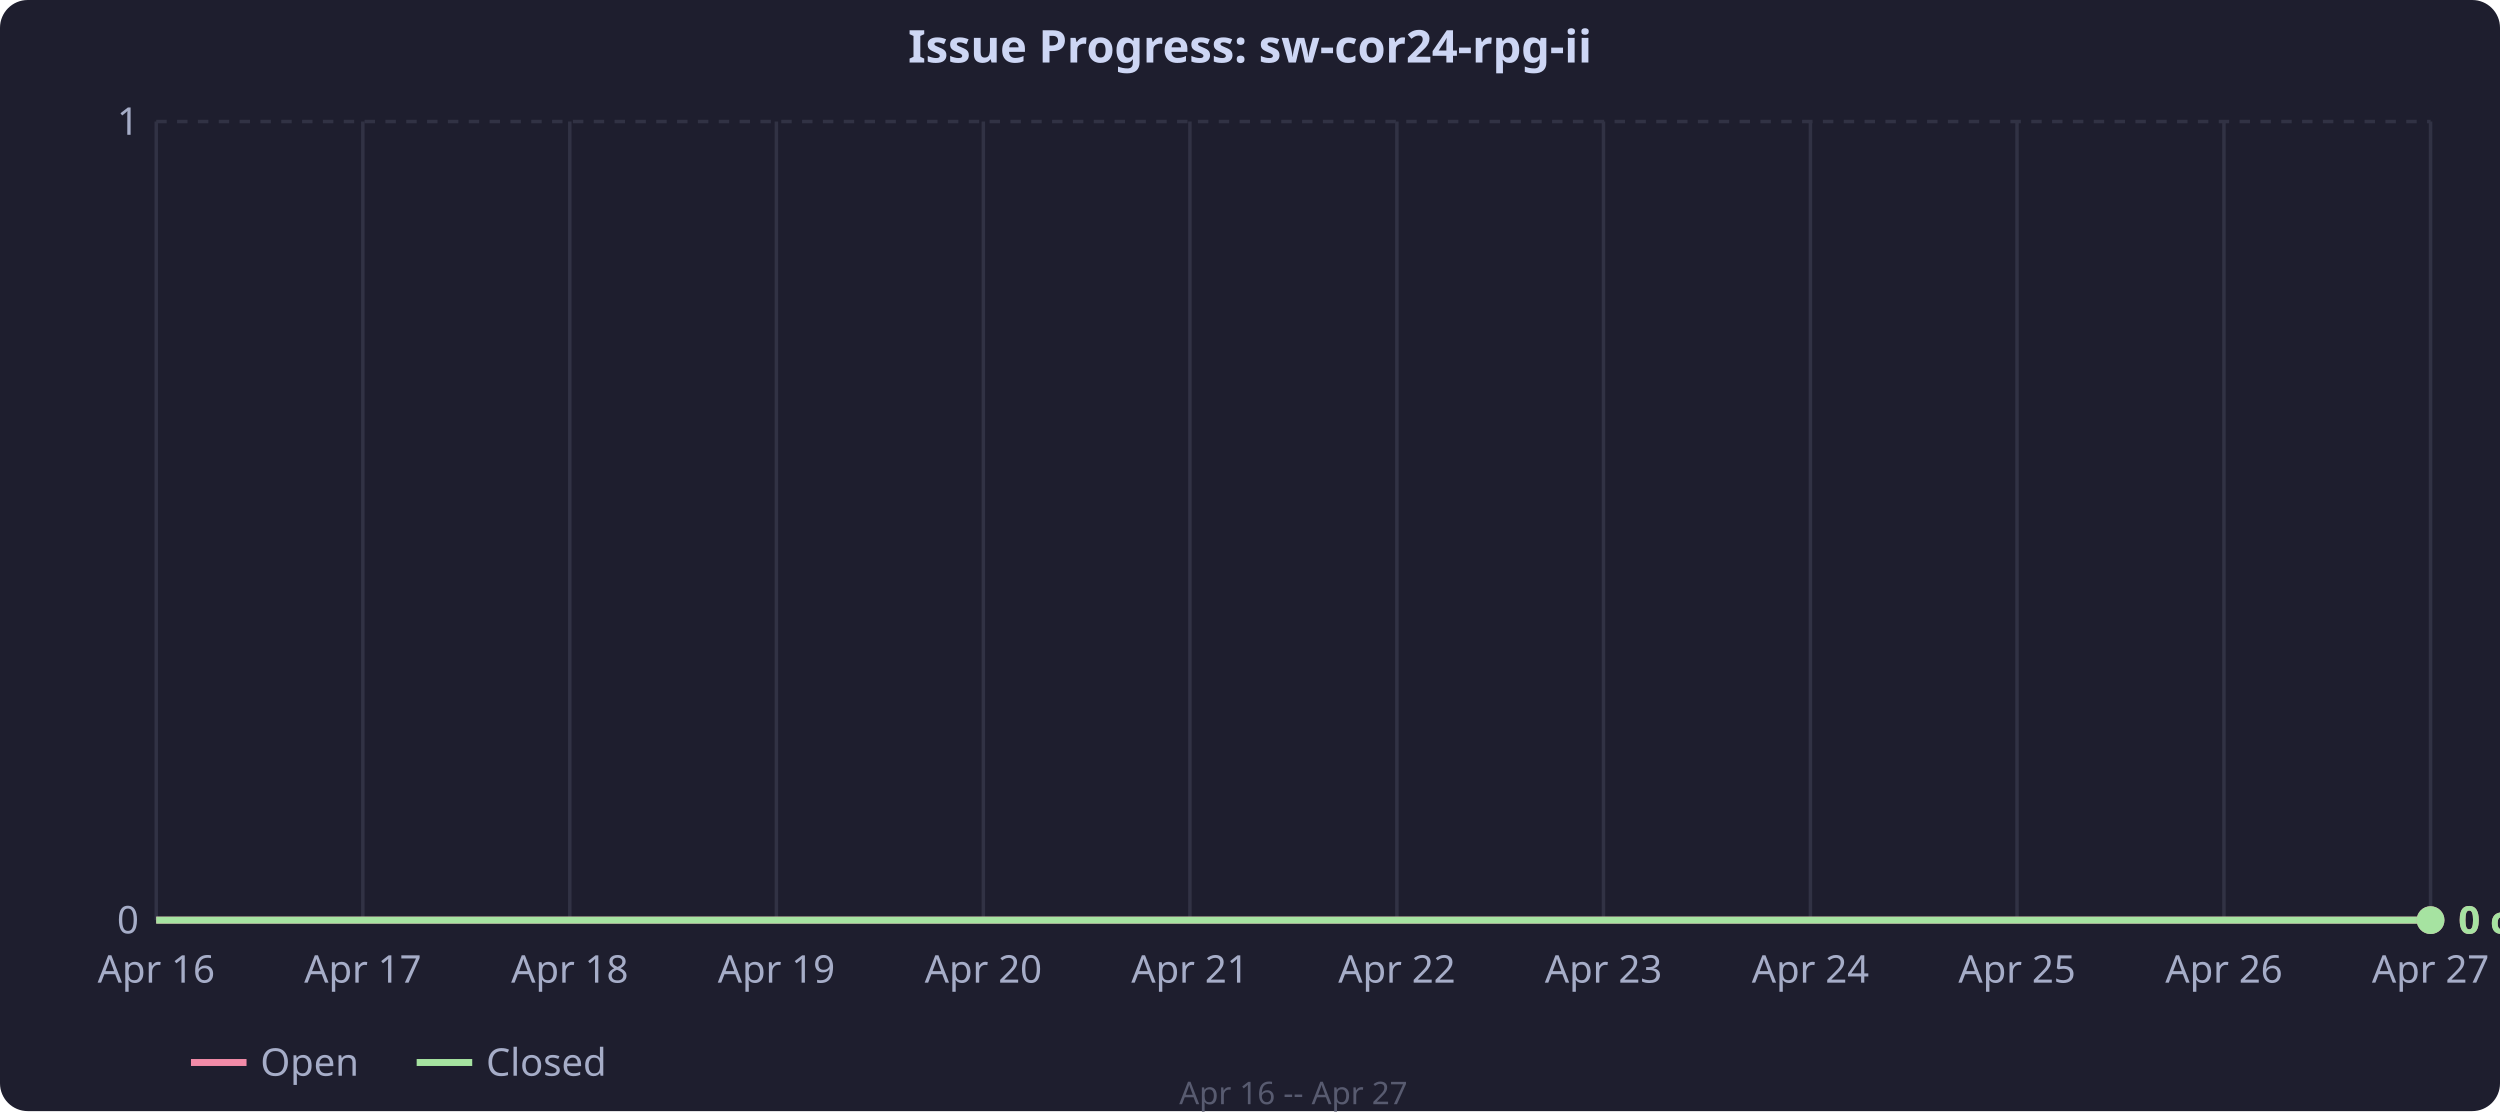
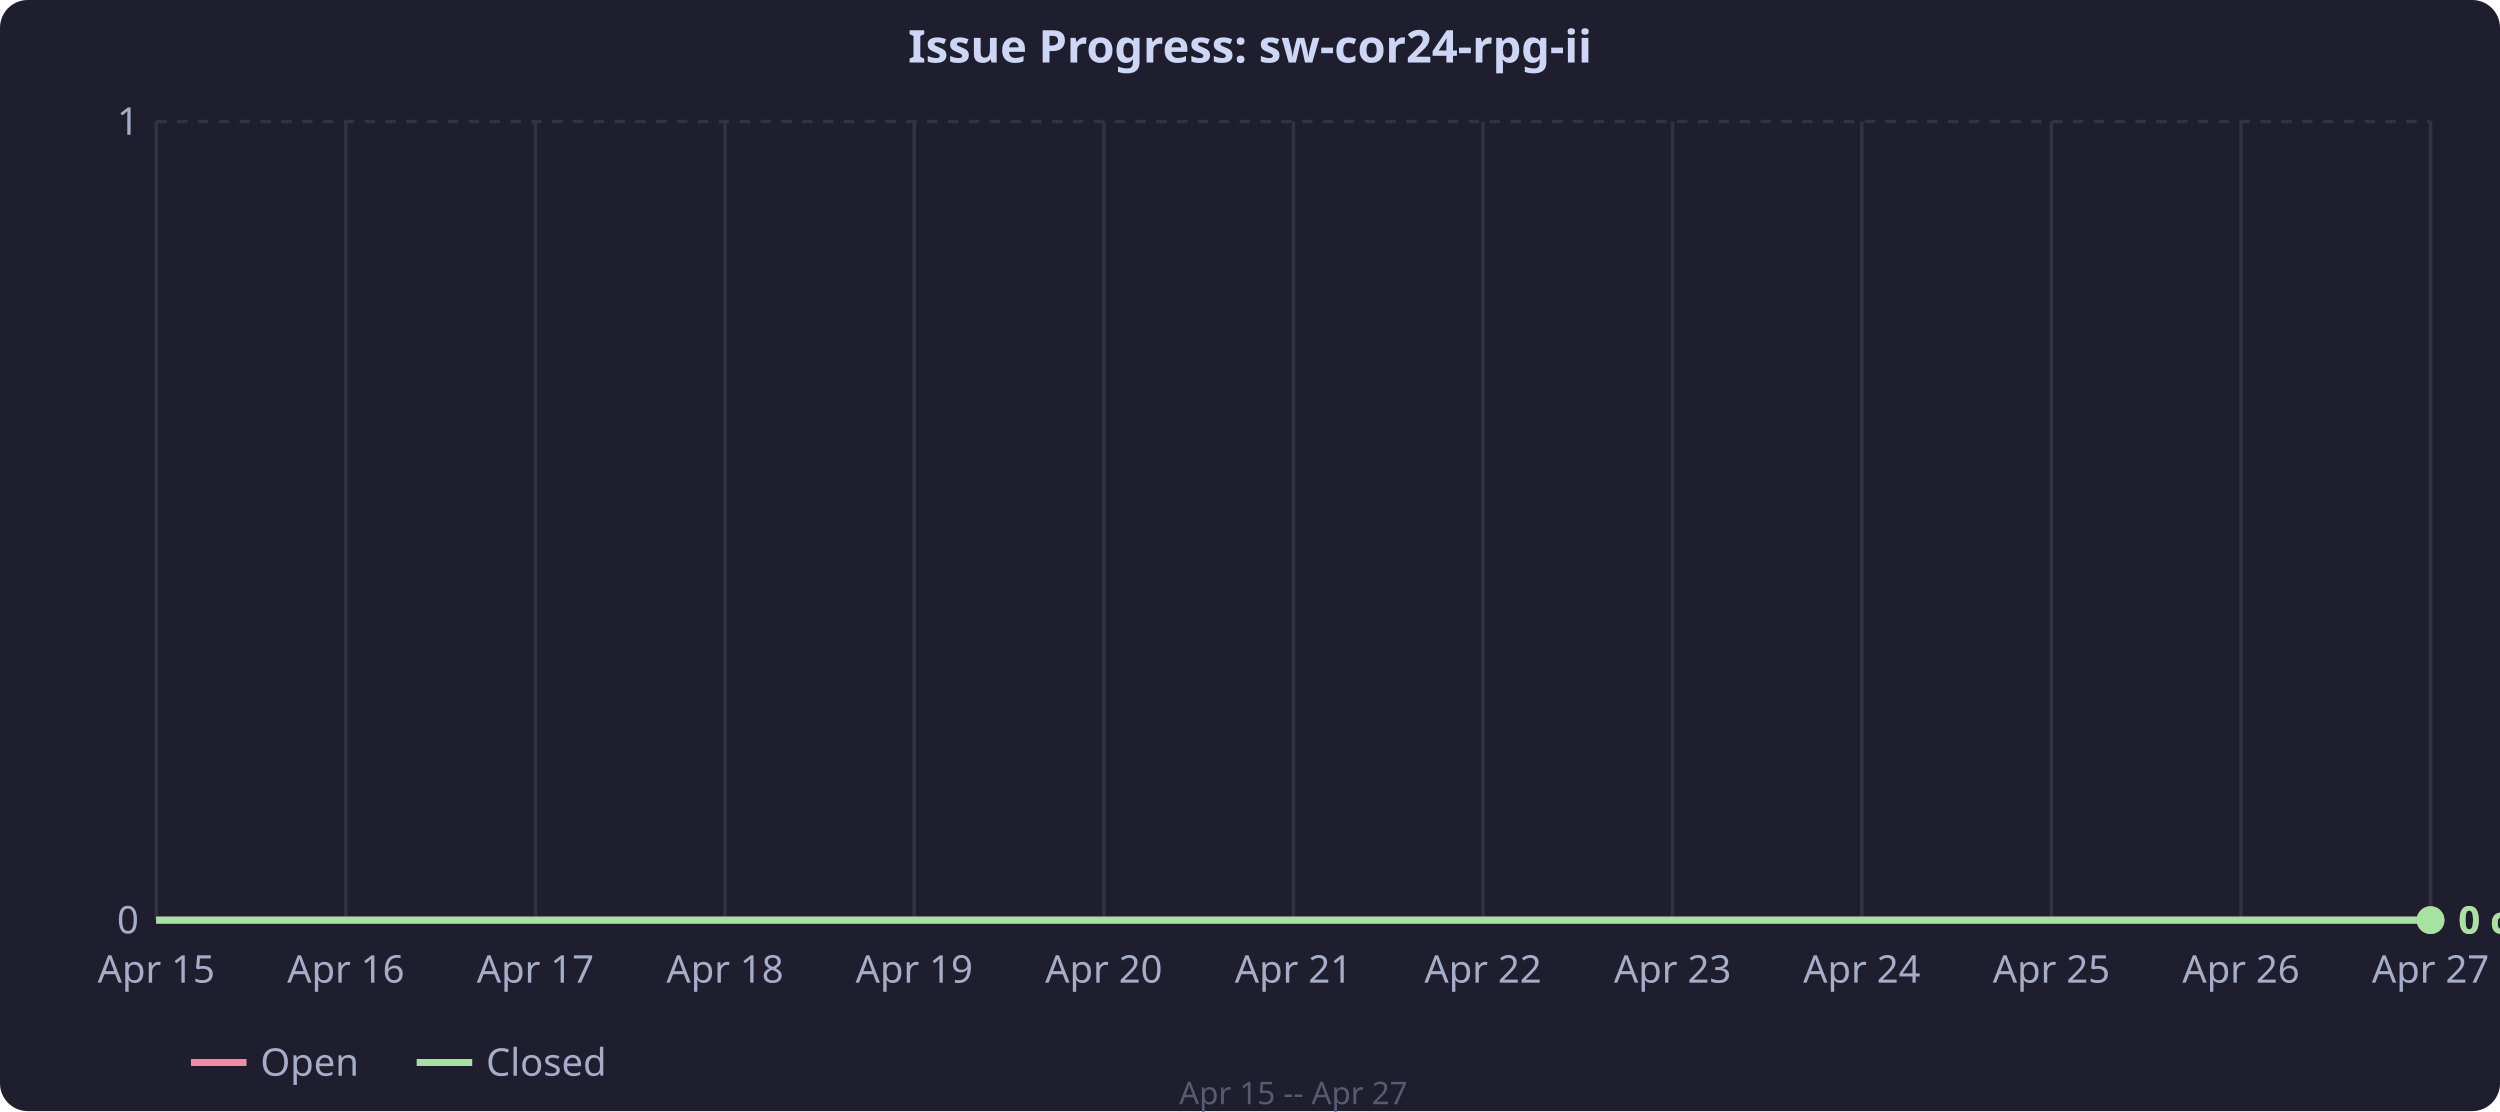
<svg xmlns="http://www.w3.org/2000/svg" viewBox="0 0 720 320" style="font-family: system-ui, sans-serif; font-size: 11px; color: #cdd6f4;">
  <rect width="720" height="320" fill="#1e1e2e" rx="8" />
  <line x1="45" y1="265.0" x2="700" y2="265.0" stroke="#313244" stroke-dasharray="3,3" />
  <text x="40" y="265.0" fill="#a6adc8" text-anchor="end" dominant-baseline="middle">0</text>
  <line x1="45" y1="35.0" x2="700" y2="35.0" stroke="#313244" stroke-dasharray="3,3" />
  <text x="40" y="35.0" fill="#a6adc8" text-anchor="end" dominant-baseline="middle">1</text>
-   <text x="45.0" y="283" fill="#a6adc8" text-anchor="middle">Apr 16</text>
+   <text x="45.0" y="283" fill="#a6adc8" text-anchor="middle">Apr 15</text>
  <line x1="45.0" y1="35" x2="45.0" y2="265" stroke="#313244" />
-   <text x="104.5" y="283" fill="#a6adc8" text-anchor="middle">Apr 17</text>
-   <line x1="104.5" y1="35" x2="104.5" y2="265" stroke="#313244" />
-   <text x="164.1" y="283" fill="#a6adc8" text-anchor="middle">Apr 18</text>
-   <line x1="164.1" y1="35" x2="164.1" y2="265" stroke="#313244" />
-   <text x="223.6" y="283" fill="#a6adc8" text-anchor="middle">Apr 19</text>
-   <line x1="223.6" y1="35" x2="223.6" y2="265" stroke="#313244" />
-   <text x="283.2" y="283" fill="#a6adc8" text-anchor="middle">Apr 20</text>
-   <line x1="283.2" y1="35" x2="283.2" y2="265" stroke="#313244" />
-   <text x="342.7" y="283" fill="#a6adc8" text-anchor="middle">Apr 21</text>
-   <line x1="342.7" y1="35" x2="342.7" y2="265" stroke="#313244" />
-   <text x="402.3" y="283" fill="#a6adc8" text-anchor="middle">Apr 22</text>
-   <line x1="402.3" y1="35" x2="402.3" y2="265" stroke="#313244" />
-   <text x="461.8" y="283" fill="#a6adc8" text-anchor="middle">Apr 23</text>
-   <line x1="461.8" y1="35" x2="461.8" y2="265" stroke="#313244" />
-   <text x="521.4" y="283" fill="#a6adc8" text-anchor="middle">Apr 24</text>
-   <line x1="521.4" y1="35" x2="521.4" y2="265" stroke="#313244" />
-   <text x="580.9" y="283" fill="#a6adc8" text-anchor="middle">Apr 25</text>
-   <line x1="580.9" y1="35" x2="580.9" y2="265" stroke="#313244" />
-   <text x="640.5" y="283" fill="#a6adc8" text-anchor="middle">Apr 26</text>
-   <line x1="640.5" y1="35" x2="640.5" y2="265" stroke="#313244" />
+   <text x="99.6" y="283" fill="#a6adc8" text-anchor="middle">Apr 16</text>
+   <line x1="99.6" y1="35" x2="99.6" y2="265" stroke="#313244" />
+   <text x="154.2" y="283" fill="#a6adc8" text-anchor="middle">Apr 17</text>
+   <line x1="154.2" y1="35" x2="154.2" y2="265" stroke="#313244" />
+   <text x="208.8" y="283" fill="#a6adc8" text-anchor="middle">Apr 18</text>
+   <line x1="208.8" y1="35" x2="208.8" y2="265" stroke="#313244" />
+   <text x="263.3" y="283" fill="#a6adc8" text-anchor="middle">Apr 19</text>
+   <line x1="263.3" y1="35" x2="263.3" y2="265" stroke="#313244" />
+   <text x="317.9" y="283" fill="#a6adc8" text-anchor="middle">Apr 20</text>
+   <line x1="317.9" y1="35" x2="317.9" y2="265" stroke="#313244" />
+   <text x="372.5" y="283" fill="#a6adc8" text-anchor="middle">Apr 21</text>
+   <line x1="372.5" y1="35" x2="372.5" y2="265" stroke="#313244" />
+   <text x="427.1" y="283" fill="#a6adc8" text-anchor="middle">Apr 22</text>
+   <line x1="427.1" y1="35" x2="427.1" y2="265" stroke="#313244" />
+   <text x="481.7" y="283" fill="#a6adc8" text-anchor="middle">Apr 23</text>
+   <line x1="481.7" y1="35" x2="481.7" y2="265" stroke="#313244" />
+   <text x="536.2" y="283" fill="#a6adc8" text-anchor="middle">Apr 24</text>
+   <line x1="536.2" y1="35" x2="536.2" y2="265" stroke="#313244" />
+   <text x="590.8" y="283" fill="#a6adc8" text-anchor="middle">Apr 25</text>
+   <line x1="590.8" y1="35" x2="590.8" y2="265" stroke="#313244" />
+   <text x="645.4" y="283" fill="#a6adc8" text-anchor="middle">Apr 26</text>
+   <line x1="645.4" y1="35" x2="645.4" y2="265" stroke="#313244" />
  <text x="700.0" y="283" fill="#a6adc8" text-anchor="middle">Apr 27</text>
  <line x1="700.0" y1="35" x2="700.0" y2="265" stroke="#313244" />
-   <polygon fill="rgba(243,139,168,0.08)" points="45.0,265.0 104.5,265.0 164.1,265.0 223.6,265.0 283.2,265.0 342.7,265.0 402.3,265.0 461.8,265.0 521.4,265.0 580.9,265.0 640.5,265.0 700.0,265.0 700.0,265.0 45.0,265.0" />
-   <polyline fill="none" stroke="#f38ba8" stroke-width="2" stroke-linejoin="round" points="45.0,265.0 104.5,265.0 164.1,265.0 223.6,265.0 283.2,265.0 342.7,265.0 402.3,265.0 461.8,265.0 521.4,265.0 580.9,265.0 640.5,265.0 700.0,265.0" />
-   <polygon fill="rgba(166,227,161,0.08)" points="45.0,265.0 104.5,265.0 164.1,265.0 223.6,265.0 283.2,265.0 342.7,265.0 402.3,265.0 461.8,265.0 521.4,265.0 580.9,265.0 640.5,265.0 700.0,265.0 700.0,265.0 45.0,265.0" />
-   <polyline fill="none" stroke="#a6e3a1" stroke-width="2" stroke-linejoin="round" points="45.0,265.0 104.5,265.0 164.1,265.0 223.6,265.0 283.2,265.0 342.7,265.0 402.3,265.0 461.8,265.0 521.4,265.0 580.9,265.0 640.5,265.0 700.0,265.0" />
+   <polygon fill="rgba(243,139,168,0.08)" points="45.0,265.0 99.6,265.0 154.2,265.0 208.8,265.0 263.3,265.0 317.9,265.0 372.5,265.0 427.1,265.0 481.7,265.0 536.2,265.0 590.8,265.0 645.4,265.0 700.0,265.0 700.0,265.0 45.0,265.0" />
+   <polyline fill="none" stroke="#f38ba8" stroke-width="2" stroke-linejoin="round" points="45.0,265.0 99.6,265.0 154.2,265.0 208.8,265.0 263.3,265.0 317.9,265.0 372.5,265.0 427.1,265.0 481.7,265.0 536.2,265.0 590.8,265.0 645.4,265.0 700.0,265.0" />
+   <polygon fill="rgba(166,227,161,0.08)" points="45.0,265.0 99.6,265.0 154.2,265.0 208.8,265.0 263.3,265.0 317.9,265.0 372.5,265.0 427.1,265.0 481.7,265.0 536.2,265.0 590.8,265.0 645.4,265.0 700.0,265.0 700.0,265.0 45.0,265.0" />
+   <polyline fill="none" stroke="#a6e3a1" stroke-width="2" stroke-linejoin="round" points="45.0,265.0 99.6,265.0 154.2,265.0 208.8,265.0 263.3,265.0 317.9,265.0 372.5,265.0 427.1,265.0 481.7,265.0 536.2,265.0 590.8,265.0 645.4,265.0 700.0,265.0" />
  <circle cx="700.0" cy="265.0" r="4" fill="#f38ba8" />
  <circle cx="700.0" cy="265.0" r="4" fill="#a6e3a1" />
  <text x="708.0" y="265.0" fill="#f38ba8" text-anchor="start" dominant-baseline="middle" font-size="11px" font-weight="600">0 open</text>
  <text x="708.0" y="265.0" fill="#a6e3a1" text-anchor="start" dominant-baseline="middle" font-size="11px" font-weight="600">0 closed</text>
  <text x="360" y="18" fill="#cdd6f4" text-anchor="middle" font-size="13px" font-weight="600">Issue Progress: sw-cor24-rpg-ii</text>
  <line x1="55" y1="306" x2="71" y2="306" stroke="#f38ba8" stroke-width="2" />
  <text x="75" y="306" fill="#a6adc8" dominant-baseline="middle">Open</text>
  <line x1="120" y1="306" x2="136" y2="306" stroke="#a6e3a1" stroke-width="2" />
  <text x="140" y="306" fill="#a6adc8" dominant-baseline="middle">Closed</text>
-   <text x="372.5" y="318" fill="#585b70" text-anchor="middle" font-size="9px">Apr 16 -- Apr 27</text>
+   <text x="372.5" y="318" fill="#585b70" text-anchor="middle" font-size="9px">Apr 15 -- Apr 27</text>
</svg>
